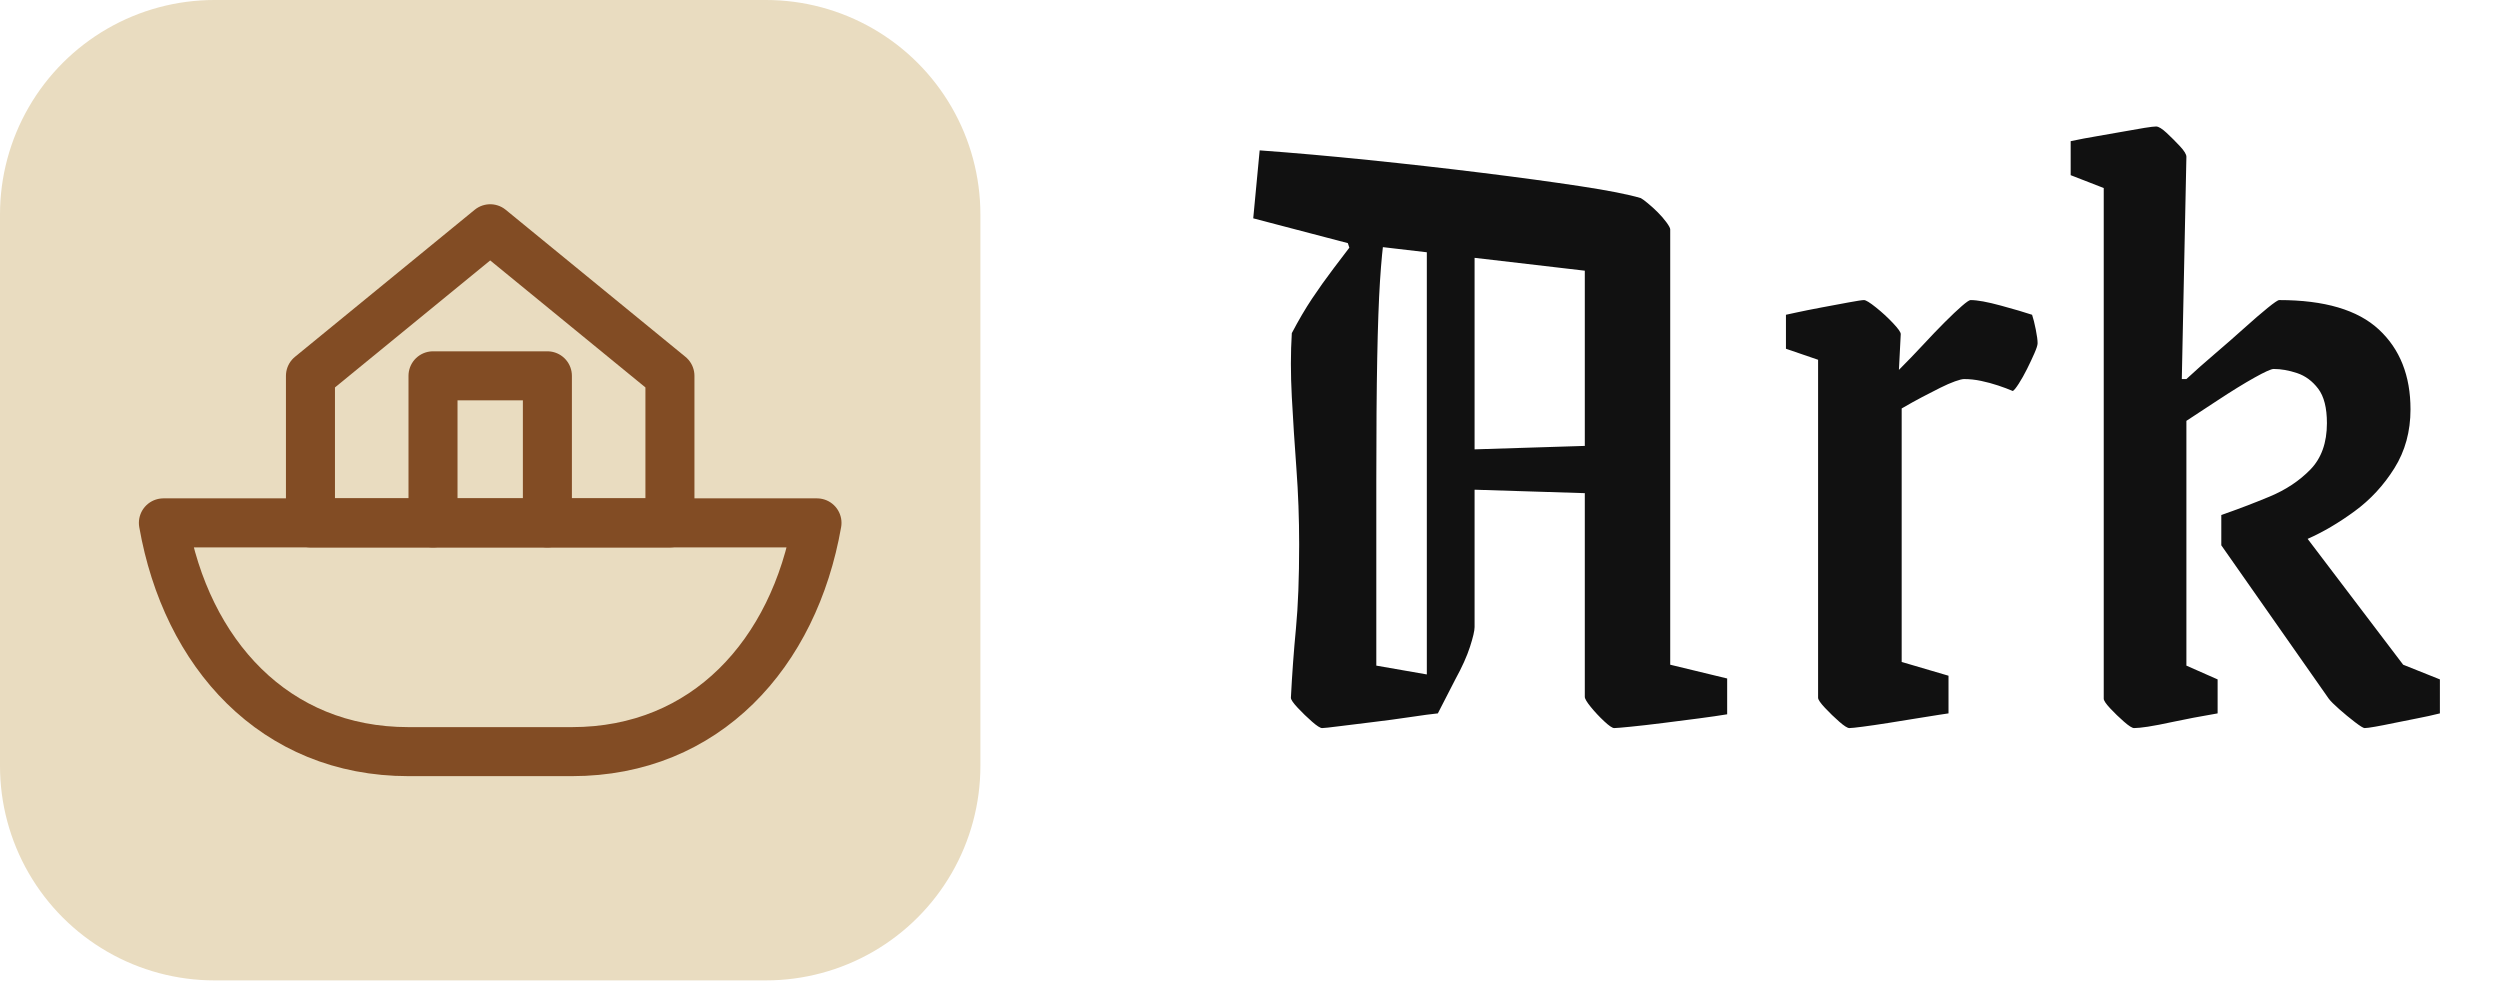
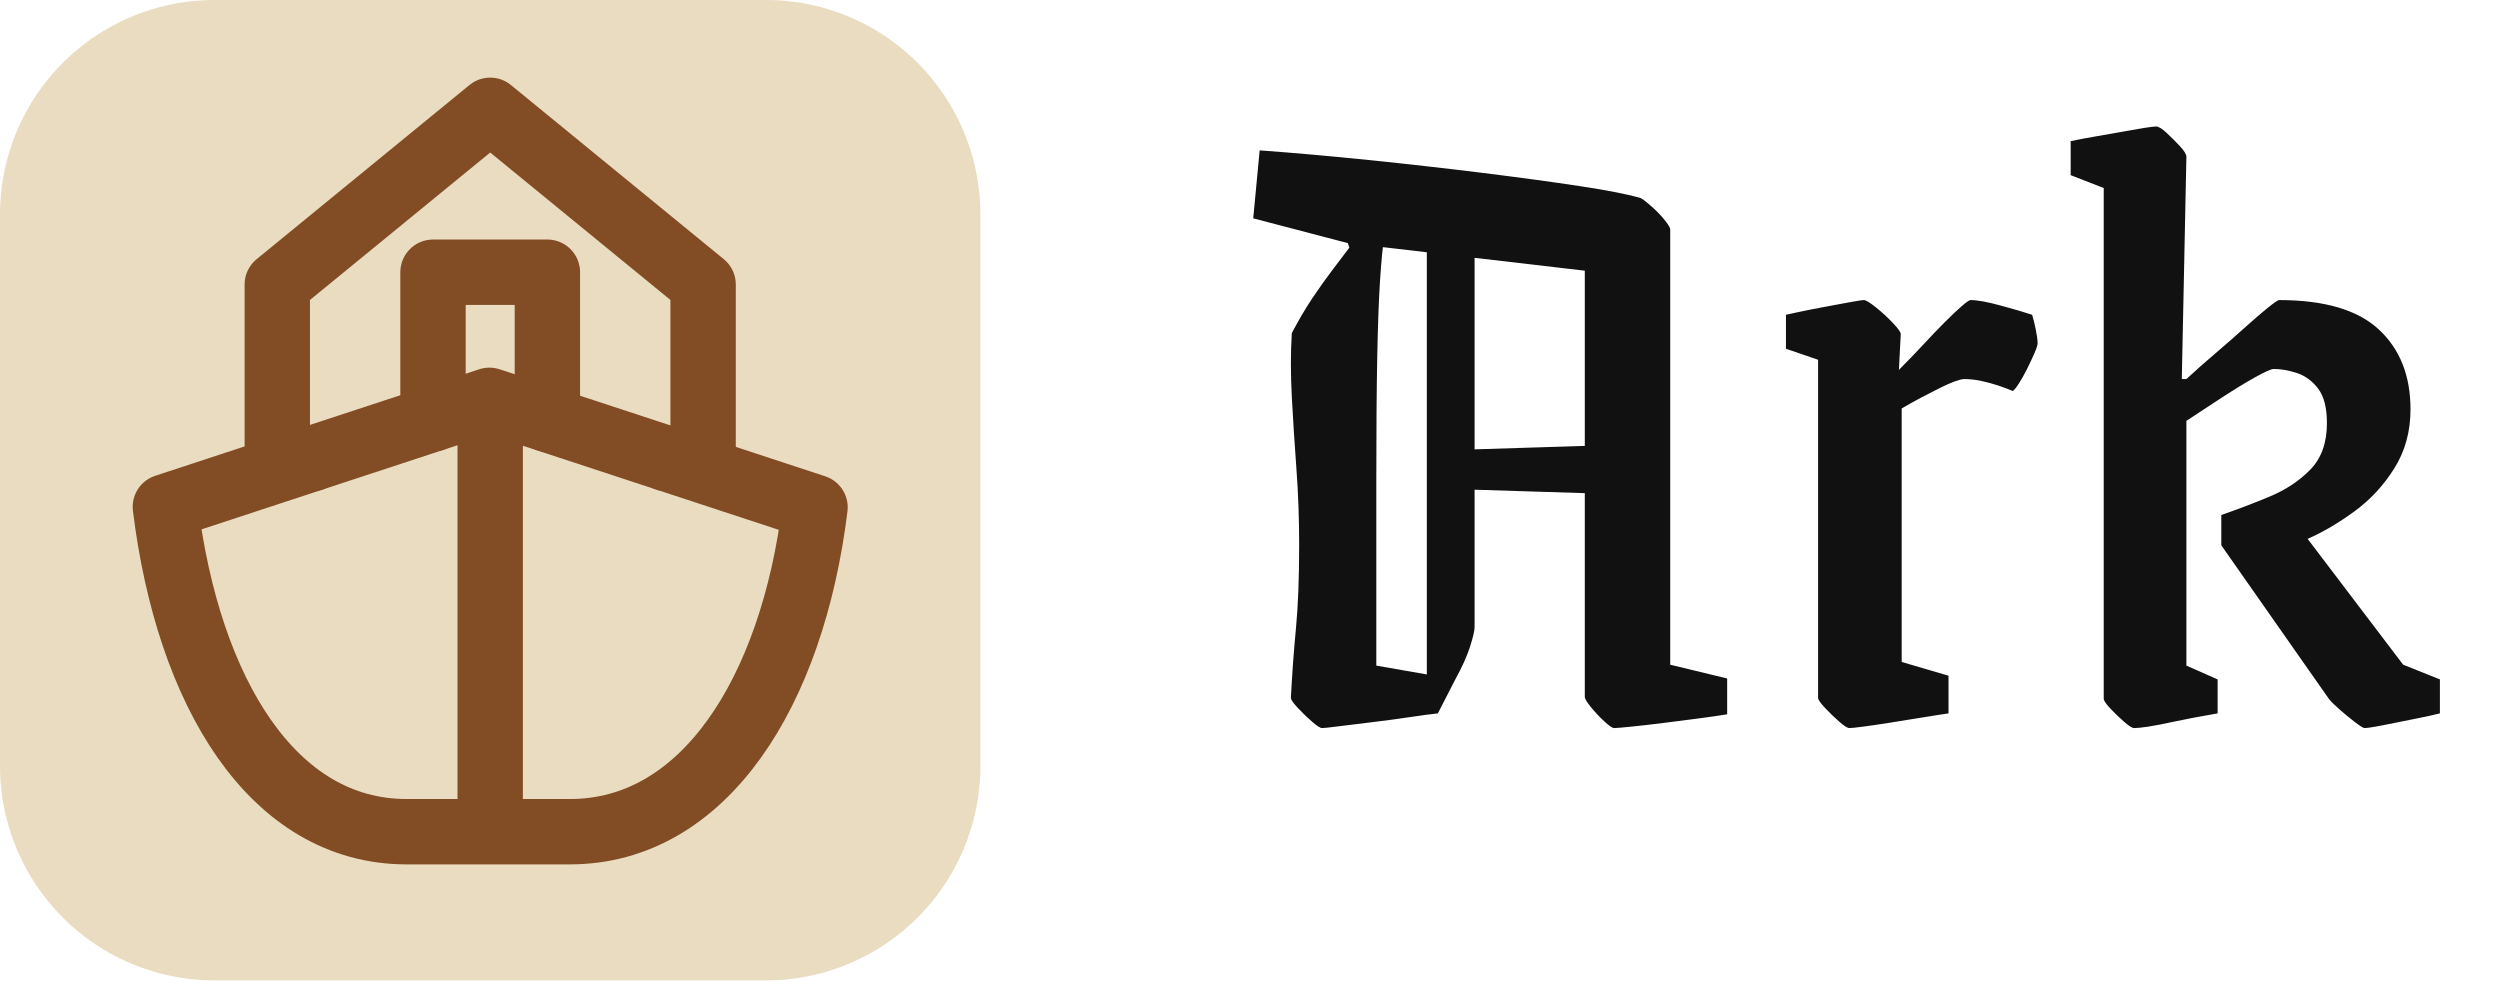
<svg xmlns="http://www.w3.org/2000/svg" width="306" height="120" viewBox="0 0 306 120">
  <path d="M 26.25,0 L 93.75,0 C 98.357,2.82127661716E-16 102.885,1.213 106.875,3.517 S 114.179,9.135 116.483,13.125 S 120,21.643 120,26.25 L 120,93.75 C 120,98.357 118.787,102.885 116.483,106.875 S 110.865,114.179 106.875,116.483 S 98.357,120 93.75,120 L 26.25,120 C 21.643,120 17.115,118.787 13.125,116.483 S 5.821,110.865 3.517,106.875 S 2.61039385832E-15,98.357 0,93.75 L 0,26.25 C -5.64255323432E-16,21.643 1.213,17.115 3.517,13.125 S 9.135,5.821 13.125,3.517 S 21.643,8.46382985148E-16 26.25,0 Z" fill="#e9dcc0" stroke="none" stroke-width="0.000" stroke-linecap="butt" stroke-linejoin="miter" />
-   <path d="M 20,64 l 80,0 c -2.8,16 -13.6,28 -30,28 l -20,0 C 33.6,92 22.8,80 20,64 z" fill="none" stroke="#824c24" stroke-width="6.000" stroke-linecap="round" stroke-linejoin="round" />
-   <path d="M 38,64 L 38,46 L 60,28 l 22,18 L 82,64 z" fill="none" stroke="#824c24" stroke-width="6.000" stroke-linecap="round" stroke-linejoin="round" />
-   <path d="M 53,64 L 53,46 l 14,0 L 67,64" fill="none" stroke="#824c24" stroke-width="6.000" stroke-linecap="round" stroke-linejoin="round" />
+   <path d="M 60,13.5 L 86.06,34.82 L 86.06,56.14 L 81.624,56.14 M 38.184,56.14 L 33.94,56.14 L 33.94,34.82 L 60,13.5" fill="none" stroke="#824c24" stroke-width="8.000" stroke-linecap="round" stroke-linejoin="round" />
+   <path d="M 53,51.268 L 53,33.32 L 67,33.32 L 67,51.32" fill="none" stroke="#824c24" stroke-width="8.000" stroke-linecap="round" stroke-linejoin="round" />
+   <path d="M 59.9,49 L 99.76,62.1 C 96.96,84.78 86.16,101.8 69.76,101.8 L 49.76,101.8 C 33.36,101.8 23.04,84.72 20.24,62.04 Z" fill="none" stroke="#824c24" stroke-width="8.000" stroke-linecap="round" stroke-linejoin="round" />
+   <path d="M 60,50.36 L 60,100.1" fill="none" stroke="#824c24" stroke-width="8.000" stroke-linecap="round" stroke-linejoin="round" />
  <path d="M 158.118,40.776 Q 159.354,38.415 160.591,36.56 Q 161.828,34.706 163.233,32.851 Q 164.638,30.996 166.437,28.635 L 169.472,28.635 Q 169.135,30.883 168.91,34.424 Q 168.685,37.966 168.573,43.812 Q 168.46,49.657 168.46,58.82 Q 168.46,67.982 168.46,81.472 L 178.129,83.159 L 175.993,87.318 Q 174.868,87.43 172.62,87.768 Q 170.372,88.105 168.011,88.386 Q 165.65,88.667 163.907,88.892 Q 162.165,89.117 161.828,89.117 Q 161.49,89.117 160.591,88.33 Q 159.692,87.543 158.849,86.644 Q 158.005,85.744 158.005,85.407 Q 158.23,81.023 158.624,76.919 Q 159.017,72.816 159.017,66.633 Q 159.017,61.911 158.68,57.358 Q 158.343,52.805 158.118,48.589 Q 157.893,44.374 158.118,40.776 Z M 175.206,55.166 L 196.79,54.491 L 196.79,60.45 L 175.206,59.775 Z M 180.489,29.084 L 180.489,76.751 Q 180.489,77.425 179.927,79.168 Q 179.365,80.91 178.129,83.159 L 174.644,83.159 L 174.644,29.084 Z M 153.396,26.724 L 154.183,18.405 Q 160.366,18.854 167.505,19.585 Q 174.644,20.316 181.445,21.159 Q 188.246,22.002 193.418,22.789 Q 198.589,23.576 200.837,24.25 Q 201.062,24.363 201.681,24.869 Q 202.299,25.375 202.917,25.993 Q 203.535,26.611 203.985,27.23 Q 204.435,27.848 204.435,28.073 L 204.435,81.36 L 211.405,83.046 L 211.405,87.43 Q 210.056,87.655 207.92,87.936 Q 205.784,88.217 203.535,88.498 Q 201.287,88.78 199.601,88.948 Q 197.914,89.117 197.577,89.117 Q 197.24,89.117 196.341,88.274 Q 195.441,87.43 194.711,86.531 Q 193.98,85.632 193.98,85.294 L 193.98,33.132 L 168.91,30.209 L 165.2,30.434 L 164.975,29.759 Z M 226.357,89.117 Q 226.019,89.117 225.12,88.33 Q 224.221,87.543 223.378,86.644 Q 222.534,85.744 222.534,85.407 L 222.534,44.036 L 218.6,42.687 L 218.6,38.528 Q 218.6,38.528 219.893,38.247 Q 221.185,37.966 222.984,37.628 Q 224.783,37.291 226.301,37.01 Q 227.818,36.729 228.155,36.729 Q 228.493,36.729 229.617,37.628 Q 230.741,38.528 231.697,39.54 Q 232.652,40.551 232.652,40.889 L 232.427,45.273 Q 234.001,43.699 235.407,42.181 Q 236.812,40.664 238.048,39.427 Q 239.285,38.191 240.128,37.46 Q 240.971,36.729 241.196,36.729 Q 242.433,36.729 244.906,37.404 Q 247.379,38.078 248.728,38.528 Q 248.953,39.202 249.178,40.327 Q 249.403,41.451 249.403,42.013 Q 249.403,42.35 249.009,43.249 Q 248.616,44.149 248.11,45.161 Q 247.604,46.172 247.098,46.959 Q 246.592,47.746 246.368,47.859 Q 245.581,47.521 244.569,47.184 Q 243.557,46.847 242.489,46.622 Q 241.421,46.397 240.409,46.397 Q 240.072,46.397 239.285,46.678 Q 238.498,46.959 237.486,47.465 Q 236.475,47.971 235.294,48.589 Q 234.114,49.208 232.765,49.995 L 232.765,81.023 L 238.498,82.709 L 238.498,87.318 Q 238.498,87.318 237.374,87.487 Q 236.25,87.655 234.563,87.936 Q 232.877,88.217 231.078,88.498 Q 229.28,88.78 227.987,88.948 Q 226.694,89.117 226.357,89.117 Z M 267.615,46.397 L 267.615,81.472 L 271.437,83.159 L 271.437,87.318 Q 268.177,87.88 266.097,88.33 Q 264.017,88.78 262.893,88.948 Q 261.769,89.117 261.207,89.117 Q 260.87,89.117 259.97,88.33 Q 259.071,87.543 258.284,86.7 Q 257.497,85.857 257.497,85.519 L 257.497,23.014 L 253.45,21.44 L 253.45,17.28 Q 255.024,16.943 256.71,16.662 Q 258.396,16.381 259.914,16.1 Q 261.432,15.819 262.5,15.65 Q 263.568,15.482 263.905,15.482 Q 264.355,15.482 265.198,16.269 Q 266.041,17.056 266.828,17.899 Q 267.615,18.742 267.615,19.192 L 267.053,46.397 Z M 289.424,89.117 Q 289.2,89.117 288.244,88.386 Q 287.288,87.655 286.333,86.812 Q 285.377,85.969 285.04,85.519 L 271.887,66.745 L 271.887,63.035 Q 274.81,62.024 277.789,60.787 Q 280.768,59.55 282.792,57.471 Q 284.815,55.391 284.815,51.793 Q 284.815,48.983 283.747,47.578 Q 282.679,46.172 281.161,45.666 Q 279.644,45.161 278.295,45.161 Q 277.845,45.161 275.934,46.229 Q 274.023,47.297 271.381,49.039 Q 268.739,50.782 265.816,52.693 L 265.816,46.397 L 267.615,46.397 Q 269.189,44.936 271.1,43.306 Q 273.011,41.676 274.697,40.158 Q 276.384,38.64 277.564,37.685 Q 278.744,36.729 278.969,36.729 Q 287.288,36.729 291.167,40.327 Q 295.045,43.924 295.045,50.107 Q 295.045,54.154 293.078,57.302 Q 291.111,60.45 288.188,62.586 Q 285.265,64.722 282.454,65.958 L 294.146,81.36 L 298.643,83.159 L 298.643,87.318 Q 297.294,87.655 295.832,87.936 Q 294.371,88.217 293.022,88.498 Q 291.673,88.78 290.717,88.948 Q 289.762,89.117 289.424,89.117 Z" fill="#111111" stroke="none" stroke-width="0.000" stroke-linecap="butt" stroke-linejoin="miter" />
</svg>
